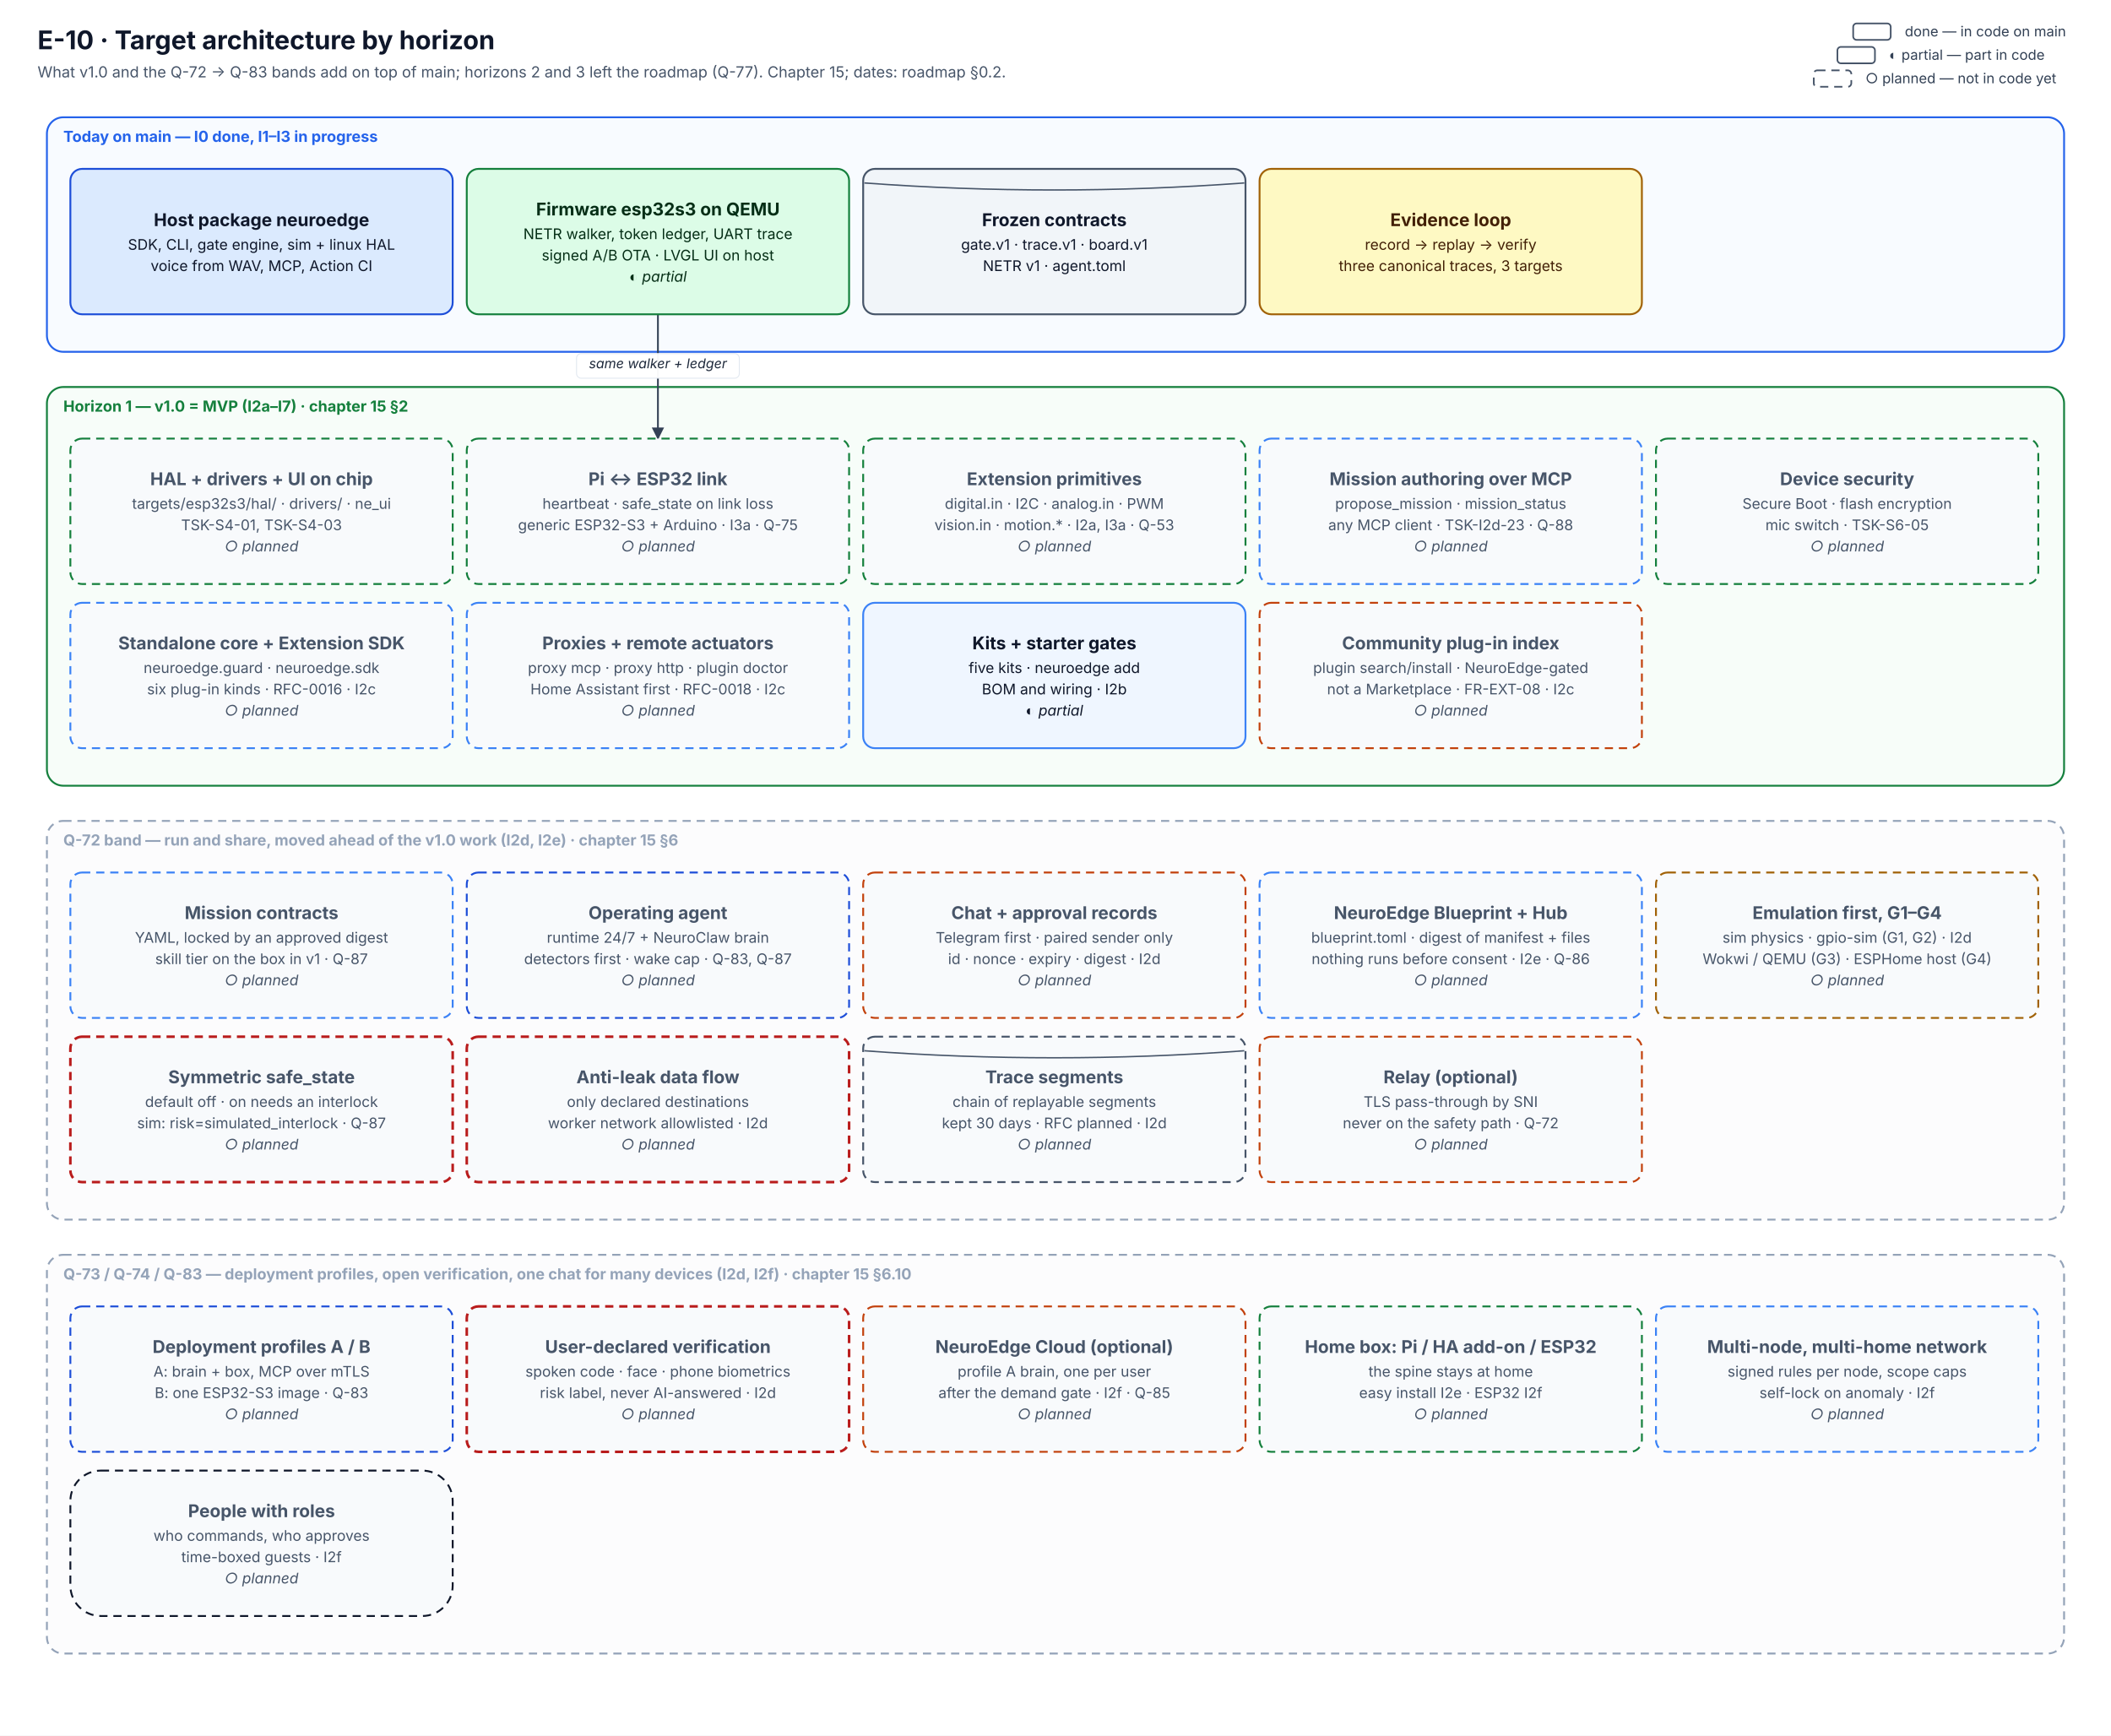
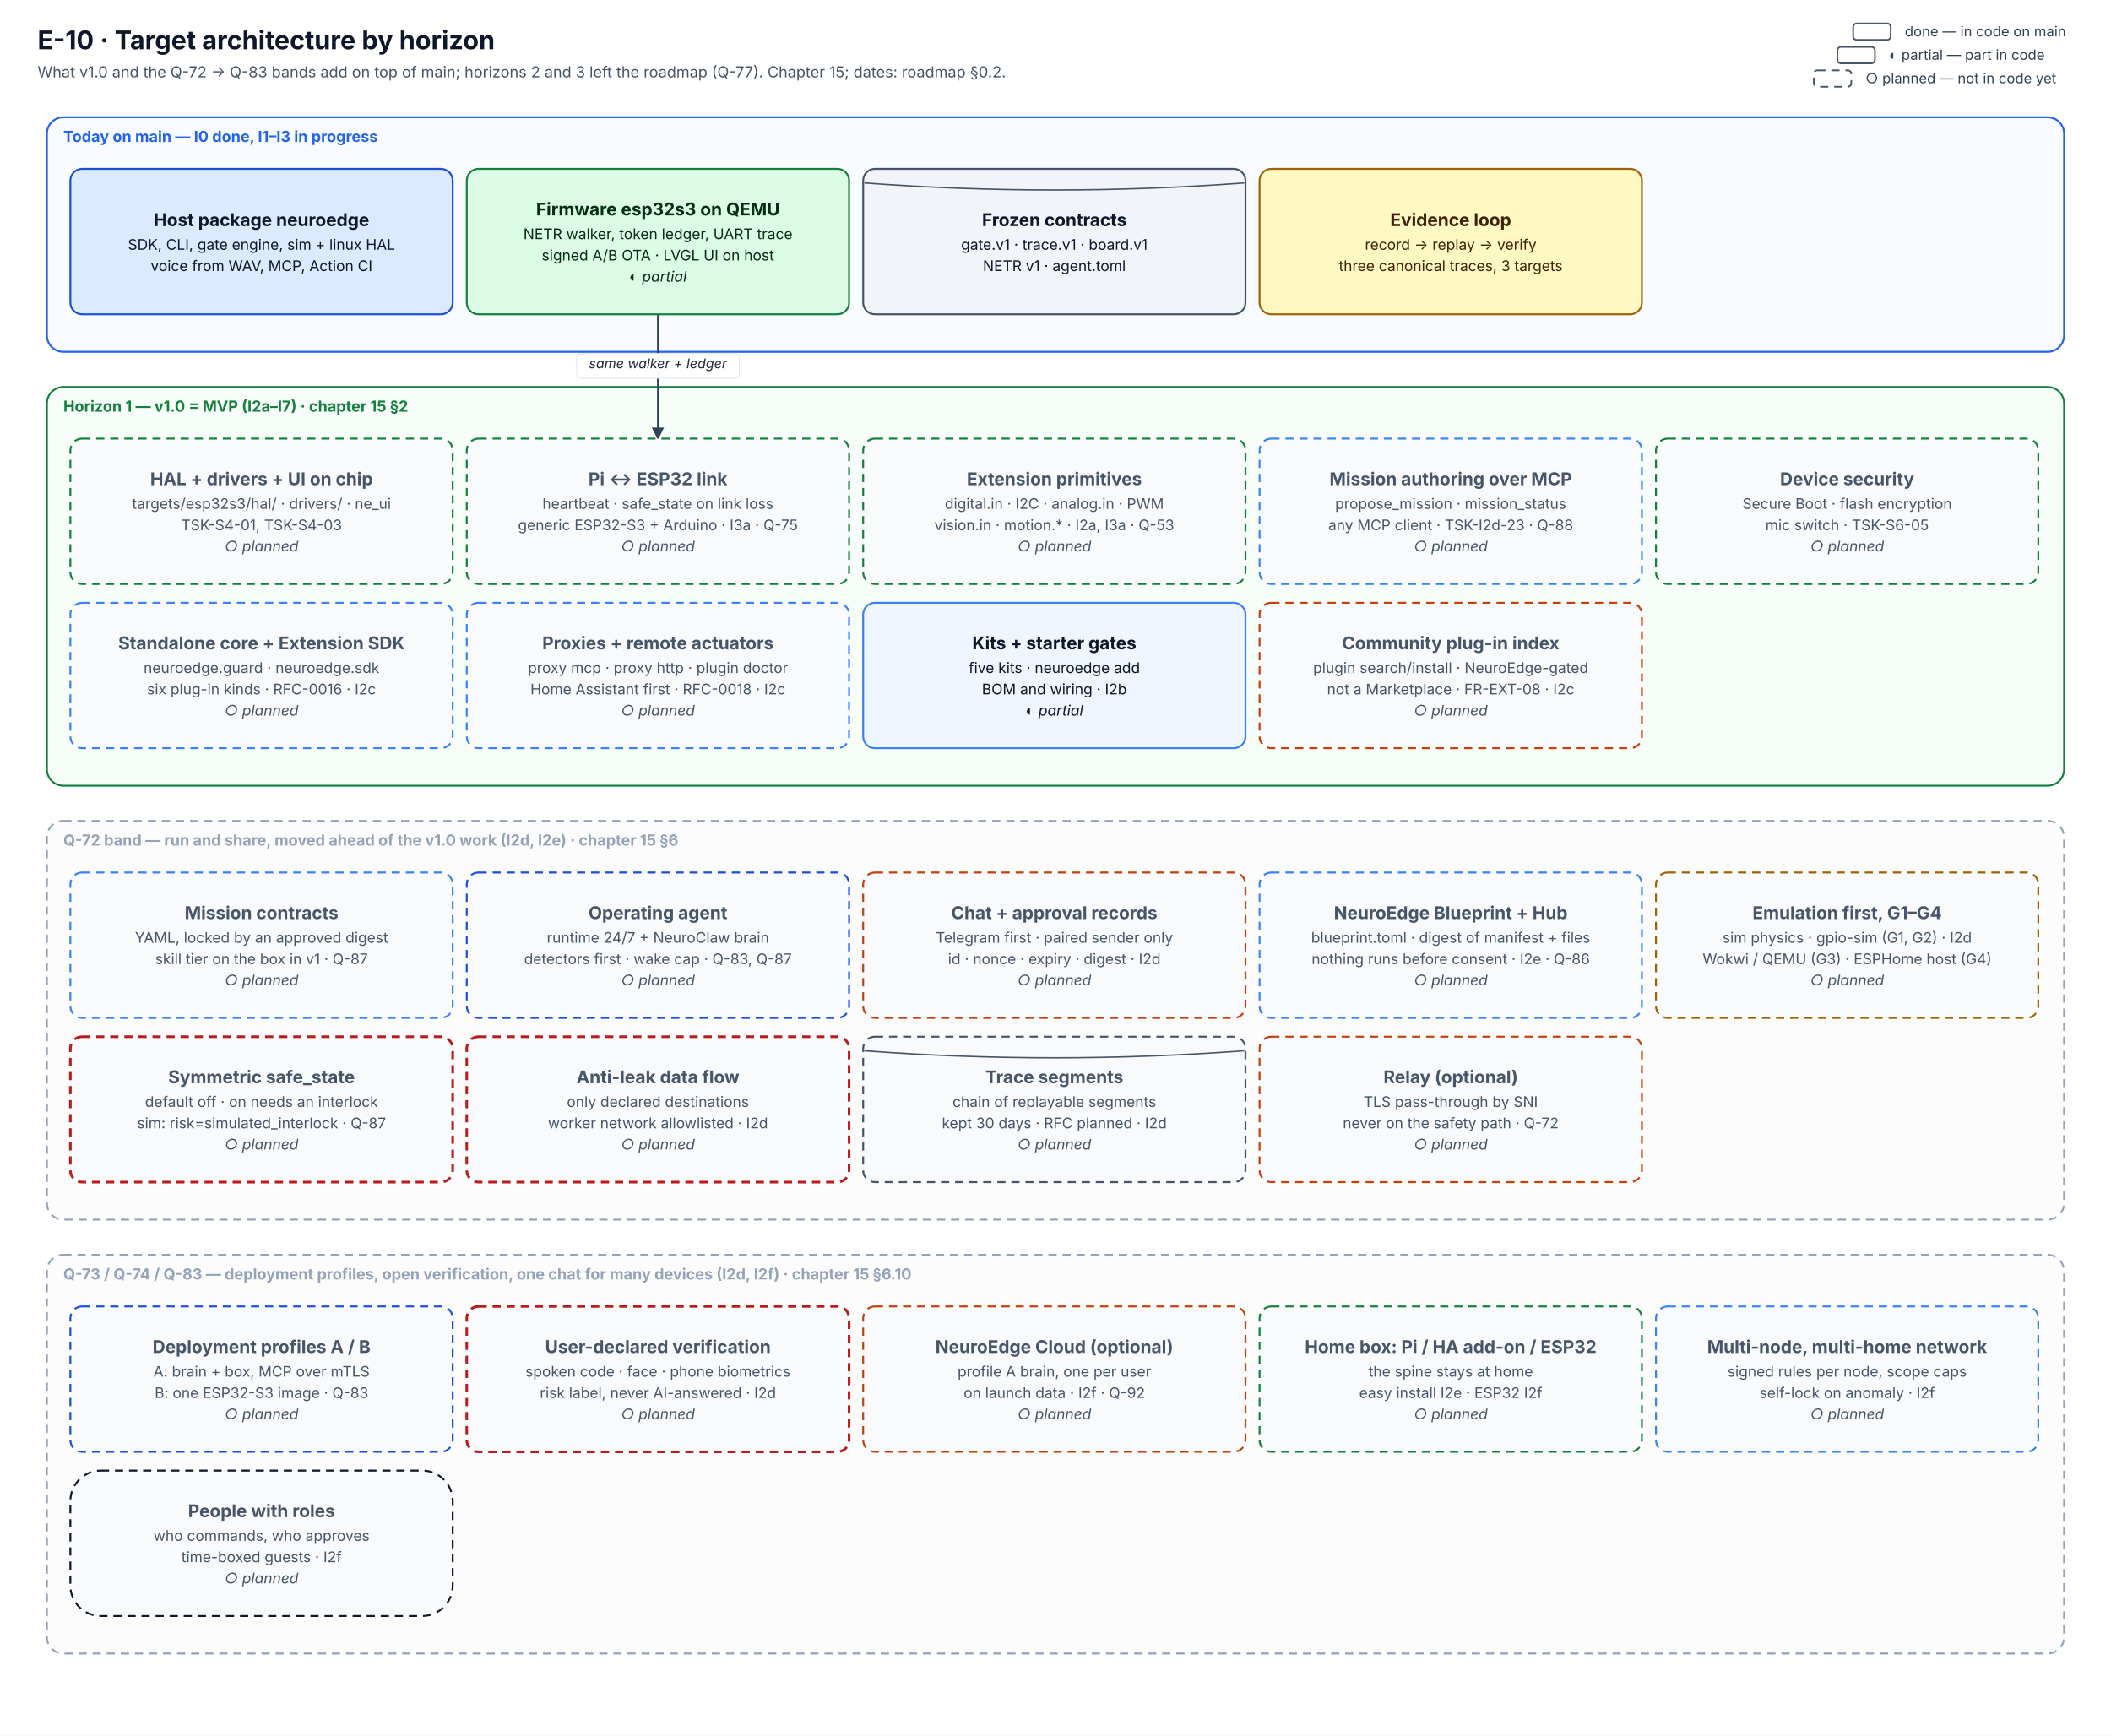
<svg xmlns="http://www.w3.org/2000/svg" viewBox="0 0 1800 1480" width="1800" height="1480" font-family="Inter, 'Segoe UI', system-ui, -apple-system, Roboto, Helvetica, Arial, sans-serif" role="img" aria-labelledby="E-10-target-horizons-title E-10-target-horizons-desc">
  <defs>
    <marker id="arr" viewBox="0 0 10 10" refX="9" refY="5" markerWidth="7" markerHeight="7" orient="auto-start-reverse">
      <path d="M0,0 L10,5 L0,10 z" fill="#334155" />
    </marker>
  </defs>
  <rect width="1800" height="1480" fill="#ffffff" />
  <text x="32.0" y="42.0" font-size="22" fill="#0f172a" text-anchor="start" font-weight="700">E-10 · Target architecture by horizon</text>
  <text x="32.0" y="66.0" font-size="13" fill="#475569" text-anchor="start">What v1.0 and the Q-72 → Q-83 bands add on top of main; horizons 2 and 3 left the roadmap (Q-77). Chapter 15; dates: roadmap §0.2.</text>
  <rect x="40" y="100" width="1720" height="200" rx="14" fill="#f8fbff" stroke="#2563eb" stroke-width="1.6" />
  <text x="54.0" y="121.0" font-size="13" fill="#2563eb" text-anchor="start" font-weight="700">Today on main — I0 done, I1–I3 in progress</text>
  <rect x="40" y="330" width="1720" height="340" rx="14" fill="#f7fdf9" stroke="#15803d" stroke-width="1.6" />
  <text x="54.0" y="351.0" font-size="13" fill="#15803d" text-anchor="start" font-weight="700">Horizon 1 — v1.0 = MVP (I2a–I7) · chapter 15 §2</text>
  <rect x="40" y="700" width="1720" height="340" rx="14" fill="#fcfcfd" stroke="#94a3b8" stroke-width="1.6" stroke-dasharray="7 5" />
  <text x="54.0" y="721.0" font-size="13" fill="#94a3b8" text-anchor="start" font-weight="700">Q-72 band — run and share, moved ahead of the v1.0 work (I2d, I2e) · chapter 15 §6</text>
  <rect x="40" y="1070" width="1720" height="340" rx="14" fill="#fcfcfd" stroke="#94a3b8" stroke-width="1.6" stroke-dasharray="7 5" />
  <text x="54.0" y="1091.0" font-size="13" fill="#94a3b8" text-anchor="start" font-weight="700">Q-73 / Q-74 / Q-83 — deployment profiles, open verification, one chat for many devices (I2d, I2f) · chapter 15 §6.10</text>
  <path d="M561.0,268.0 L561.0,374.0" fill="none" stroke="#334155" stroke-width="1.5" marker-end="url(#arr)" />
  <rect x="60" y="144" width="326" height="124" rx="10" fill="#dbeafe" stroke="#1d4ed8" stroke-width="1.6" />
  <text x="223.0" y="192.8" font-size="15" fill="#0f172a" text-anchor="middle" font-weight="700">Host package neuroedge</text>
  <text x="223.0" y="213.0" font-size="12.5" fill="#0f172a" text-anchor="middle">SDK, CLI, gate engine, sim + linux HAL</text>
  <text x="223.0" y="231.1" font-size="12.5" fill="#0f172a" text-anchor="middle">voice from WAV, MCP, Action CI</text>
  <rect x="398" y="144" width="326" height="124" rx="10" fill="#dcfce7" stroke="#15803d" stroke-width="1.6" />
  <text x="561.0" y="183.7" font-size="15" fill="#052e16" text-anchor="middle" font-weight="700">Firmware esp32s3 on QEMU</text>
  <text x="561.0" y="203.9" font-size="12.5" fill="#052e16" text-anchor="middle">NETR walker, token ledger, UART trace</text>
  <text x="561.0" y="222.1" font-size="12.5" fill="#052e16" text-anchor="middle">signed A/B OTA · LVGL UI on host</text>
  <text x="561.0" y="240.2" font-size="12.5" fill="#052e16" text-anchor="middle" font-style="italic">◐ partial</text>
  <rect x="736" y="144" width="326" height="124" rx="10" fill="#f1f5f9" stroke="#475569" stroke-width="1.6" />
  <path d="M737,156 Q899.0,168 1061,156" fill="none" stroke="#475569" stroke-width="1.2" />
  <text x="899.0" y="192.8" font-size="15" fill="#0f172a" text-anchor="middle" font-weight="700">Frozen contracts</text>
  <text x="899.0" y="213.0" font-size="12.5" fill="#0f172a" text-anchor="middle">gate.v1 · trace.v1 · board.v1</text>
  <text x="899.0" y="231.1" font-size="12.5" fill="#0f172a" text-anchor="middle">NETR v1 · agent.toml</text>
  <rect x="1074" y="144" width="326" height="124" rx="10" fill="#fef9c3" stroke="#a16207" stroke-width="1.6" />
  <text x="1237.0" y="192.8" font-size="15" fill="#422006" text-anchor="middle" font-weight="700">Evidence loop</text>
  <text x="1237.0" y="213.0" font-size="12.5" fill="#422006" text-anchor="middle">record → replay → verify</text>
  <text x="1237.0" y="231.1" font-size="12.5" fill="#422006" text-anchor="middle">three canonical traces, 3 targets</text>
  <rect x="60" y="374" width="326" height="124" rx="10" fill="#f8fafc" stroke="#15803d" stroke-width="1.6" stroke-dasharray="7 5" />
  <text x="223.0" y="413.7" font-size="15" fill="#475569" text-anchor="middle" font-weight="700">HAL + drivers + UI on chip</text>
  <text x="223.0" y="433.9" font-size="12.5" fill="#475569" text-anchor="middle">targets/esp32s3/hal/ · drivers/ · ne_ui</text>
  <text x="223.0" y="452.1" font-size="12.5" fill="#475569" text-anchor="middle">TSK-S4-01, TSK-S4-03</text>
  <text x="223.0" y="470.2" font-size="12.5" fill="#475569" text-anchor="middle" font-style="italic">○ planned</text>
  <rect x="398" y="374" width="326" height="124" rx="10" fill="#f8fafc" stroke="#15803d" stroke-width="1.6" stroke-dasharray="7 5" />
  <text x="561.0" y="413.7" font-size="15" fill="#475569" text-anchor="middle" font-weight="700">Pi ↔ ESP32 link</text>
  <text x="561.0" y="433.9" font-size="12.5" fill="#475569" text-anchor="middle">heartbeat · safe_state on link loss</text>
  <text x="561.0" y="452.1" font-size="12.5" fill="#475569" text-anchor="middle">generic ESP32-S3 + Arduino · I3a · Q-75</text>
  <text x="561.0" y="470.2" font-size="12.5" fill="#475569" text-anchor="middle" font-style="italic">○ planned</text>
  <rect x="736" y="374" width="326" height="124" rx="10" fill="#f8fafc" stroke="#15803d" stroke-width="1.6" stroke-dasharray="7 5" />
  <text x="899.0" y="413.7" font-size="15" fill="#475569" text-anchor="middle" font-weight="700">Extension primitives</text>
  <text x="899.0" y="433.9" font-size="12.5" fill="#475569" text-anchor="middle">digital.in · I2C · analog.in · PWM</text>
  <text x="899.0" y="452.1" font-size="12.5" fill="#475569" text-anchor="middle">vision.in · motion.* · I2a, I3a · Q-53</text>
  <text x="899.0" y="470.2" font-size="12.5" fill="#475569" text-anchor="middle" font-style="italic">○ planned</text>
  <rect x="1074" y="374" width="326" height="124" rx="10" fill="#f8fafc" stroke="#3b82f6" stroke-width="1.6" stroke-dasharray="7 5" />
  <text x="1237.0" y="413.7" font-size="15" fill="#475569" text-anchor="middle" font-weight="700">Mission authoring over MCP</text>
  <text x="1237.0" y="433.9" font-size="12.5" fill="#475569" text-anchor="middle">propose_mission · mission_status</text>
  <text x="1237.0" y="452.1" font-size="12.5" fill="#475569" text-anchor="middle">any MCP client · TSK-I2d-23 · Q-88</text>
  <text x="1237.0" y="470.2" font-size="12.5" fill="#475569" text-anchor="middle" font-style="italic">○ planned</text>
  <rect x="1412" y="374" width="326" height="124" rx="10" fill="#f8fafc" stroke="#15803d" stroke-width="1.6" stroke-dasharray="7 5" />
  <text x="1575.0" y="413.7" font-size="15" fill="#475569" text-anchor="middle" font-weight="700">Device security</text>
  <text x="1575.0" y="433.9" font-size="12.5" fill="#475569" text-anchor="middle">Secure Boot · flash encryption</text>
  <text x="1575.0" y="452.1" font-size="12.5" fill="#475569" text-anchor="middle">mic switch · TSK-S6-05</text>
  <text x="1575.0" y="470.2" font-size="12.5" fill="#475569" text-anchor="middle" font-style="italic">○ planned</text>
  <rect x="60" y="514" width="326" height="124" rx="10" fill="#f8fafc" stroke="#3b82f6" stroke-width="1.6" stroke-dasharray="7 5" />
  <text x="223.0" y="553.7" font-size="15" fill="#475569" text-anchor="middle" font-weight="700">Standalone core + Extension SDK</text>
  <text x="223.0" y="573.9" font-size="12.5" fill="#475569" text-anchor="middle">neuroedge.guard · neuroedge.sdk</text>
  <text x="223.0" y="592.1" font-size="12.5" fill="#475569" text-anchor="middle">six plug-in kinds · RFC-0016 · I2c</text>
  <text x="223.0" y="610.2" font-size="12.5" fill="#475569" text-anchor="middle" font-style="italic">○ planned</text>
  <rect x="398" y="514" width="326" height="124" rx="10" fill="#f8fafc" stroke="#3b82f6" stroke-width="1.6" stroke-dasharray="7 5" />
  <text x="561.0" y="553.7" font-size="15" fill="#475569" text-anchor="middle" font-weight="700">Proxies + remote actuators</text>
  <text x="561.0" y="573.9" font-size="12.5" fill="#475569" text-anchor="middle">proxy mcp · proxy http · plugin doctor</text>
  <text x="561.0" y="592.1" font-size="12.5" fill="#475569" text-anchor="middle">Home Assistant first · RFC-0018 · I2c</text>
  <text x="561.0" y="610.2" font-size="12.5" fill="#475569" text-anchor="middle" font-style="italic">○ planned</text>
  <rect x="736" y="514" width="326" height="124" rx="10" fill="#eff6ff" stroke="#3b82f6" stroke-width="1.6" />
  <text x="899.0" y="553.7" font-size="15" fill="#0f172a" text-anchor="middle" font-weight="700">Kits + starter gates</text>
  <text x="899.0" y="573.9" font-size="12.5" fill="#0f172a" text-anchor="middle">five kits · neuroedge add</text>
  <text x="899.0" y="592.1" font-size="12.5" fill="#0f172a" text-anchor="middle">BOM and wiring · I2b</text>
  <text x="899.0" y="610.2" font-size="12.5" fill="#0f172a" text-anchor="middle" font-style="italic">◐ partial</text>
  <rect x="1074" y="514" width="326" height="124" rx="10" fill="#f8fafc" stroke="#c2410c" stroke-width="1.6" stroke-dasharray="7 5" />
  <text x="1237.0" y="553.7" font-size="15" fill="#475569" text-anchor="middle" font-weight="700">Community plug-in index</text>
  <text x="1237.0" y="573.9" font-size="12.5" fill="#475569" text-anchor="middle">plugin search/install · NeuroEdge-gated</text>
  <text x="1237.0" y="592.1" font-size="12.5" fill="#475569" text-anchor="middle">not a Marketplace · FR-EXT-08 · I2c</text>
  <text x="1237.0" y="610.2" font-size="12.5" fill="#475569" text-anchor="middle" font-style="italic">○ planned</text>
  <rect x="60" y="744" width="326" height="124" rx="10" fill="#f8fafc" stroke="#3b82f6" stroke-width="1.6" stroke-dasharray="7 5" />
  <text x="223.0" y="783.7" font-size="15" fill="#475569" text-anchor="middle" font-weight="700">Mission contracts</text>
  <text x="223.0" y="803.9" font-size="12.5" fill="#475569" text-anchor="middle">YAML, locked by an approved digest</text>
  <text x="223.0" y="822.1" font-size="12.5" fill="#475569" text-anchor="middle">skill tier on the box in v1 · Q-87</text>
  <text x="223.0" y="840.2" font-size="12.5" fill="#475569" text-anchor="middle" font-style="italic">○ planned</text>
  <rect x="398" y="744" width="326" height="124" rx="10" fill="#f8fafc" stroke="#1d4ed8" stroke-width="1.6" stroke-dasharray="7 5" />
  <text x="561.0" y="783.7" font-size="15" fill="#475569" text-anchor="middle" font-weight="700">Operating agent</text>
  <text x="561.0" y="803.9" font-size="12.5" fill="#475569" text-anchor="middle">runtime 24/7 + NeuroClaw brain</text>
  <text x="561.0" y="822.1" font-size="12.5" fill="#475569" text-anchor="middle">detectors first · wake cap · Q-83, Q-87</text>
  <text x="561.0" y="840.2" font-size="12.5" fill="#475569" text-anchor="middle" font-style="italic">○ planned</text>
  <rect x="736" y="744" width="326" height="124" rx="10" fill="#f8fafc" stroke="#c2410c" stroke-width="1.6" stroke-dasharray="7 5" />
  <text x="899.0" y="783.7" font-size="15" fill="#475569" text-anchor="middle" font-weight="700">Chat + approval records</text>
  <text x="899.0" y="803.9" font-size="12.5" fill="#475569" text-anchor="middle">Telegram first · paired sender only</text>
  <text x="899.0" y="822.1" font-size="12.5" fill="#475569" text-anchor="middle">id · nonce · expiry · digest · I2d</text>
  <text x="899.0" y="840.2" font-size="12.5" fill="#475569" text-anchor="middle" font-style="italic">○ planned</text>
  <rect x="1074" y="744" width="326" height="124" rx="10" fill="#f8fafc" stroke="#3b82f6" stroke-width="1.6" stroke-dasharray="7 5" />
  <text x="1237.0" y="783.7" font-size="15" fill="#475569" text-anchor="middle" font-weight="700">NeuroEdge Blueprint + Hub</text>
  <text x="1237.0" y="803.9" font-size="12.5" fill="#475569" text-anchor="middle">blueprint.toml · digest of manifest + files</text>
  <text x="1237.0" y="822.1" font-size="12.5" fill="#475569" text-anchor="middle">nothing runs before consent · I2e · Q-86</text>
  <text x="1237.0" y="840.2" font-size="12.5" fill="#475569" text-anchor="middle" font-style="italic">○ planned</text>
  <rect x="1412" y="744" width="326" height="124" rx="10" fill="#f8fafc" stroke="#a16207" stroke-width="1.6" stroke-dasharray="7 5" />
  <text x="1575.0" y="783.7" font-size="15" fill="#475569" text-anchor="middle" font-weight="700">Emulation first, G1–G4</text>
  <text x="1575.0" y="803.9" font-size="12.5" fill="#475569" text-anchor="middle">sim physics · gpio-sim (G1, G2) · I2d</text>
  <text x="1575.0" y="822.1" font-size="12.5" fill="#475569" text-anchor="middle">Wokwi / QEMU (G3) · ESPHome host (G4)</text>
  <text x="1575.0" y="840.2" font-size="12.5" fill="#475569" text-anchor="middle" font-style="italic">○ planned</text>
  <rect x="60" y="884" width="326" height="124" rx="10" fill="#f8fafc" stroke="#b91c1c" stroke-width="2.2" stroke-dasharray="7 5" />
  <text x="223.0" y="923.7" font-size="15" fill="#475569" text-anchor="middle" font-weight="700">Symmetric safe_state</text>
  <text x="223.0" y="943.9" font-size="12.5" fill="#475569" text-anchor="middle">default off · on needs an interlock</text>
  <text x="223.0" y="962.1" font-size="12.5" fill="#475569" text-anchor="middle">sim: risk=simulated_interlock · Q-87</text>
  <text x="223.0" y="980.2" font-size="12.5" fill="#475569" text-anchor="middle" font-style="italic">○ planned</text>
  <rect x="398" y="884" width="326" height="124" rx="10" fill="#f8fafc" stroke="#b91c1c" stroke-width="2.2" stroke-dasharray="7 5" />
  <text x="561.0" y="923.7" font-size="15" fill="#475569" text-anchor="middle" font-weight="700">Anti-leak data flow</text>
  <text x="561.0" y="943.9" font-size="12.5" fill="#475569" text-anchor="middle">only declared destinations</text>
  <text x="561.0" y="962.1" font-size="12.5" fill="#475569" text-anchor="middle">worker network allowlisted · I2d</text>
  <text x="561.0" y="980.2" font-size="12.5" fill="#475569" text-anchor="middle" font-style="italic">○ planned</text>
  <rect x="736" y="884" width="326" height="124" rx="10" fill="#f8fafc" stroke="#475569" stroke-width="1.6" stroke-dasharray="7 5" />
  <path d="M737,896 Q899.0,908 1061,896" fill="none" stroke="#475569" stroke-width="1.2" />
  <text x="899.0" y="923.7" font-size="15" fill="#475569" text-anchor="middle" font-weight="700">Trace segments</text>
  <text x="899.0" y="943.9" font-size="12.5" fill="#475569" text-anchor="middle">chain of replayable segments</text>
  <text x="899.0" y="962.1" font-size="12.5" fill="#475569" text-anchor="middle">kept 30 days · RFC planned · I2d</text>
  <text x="899.0" y="980.2" font-size="12.5" fill="#475569" text-anchor="middle" font-style="italic">○ planned</text>
  <rect x="1074" y="884" width="326" height="124" rx="10" fill="#f8fafc" stroke="#c2410c" stroke-width="1.6" stroke-dasharray="7 5" />
  <text x="1237.0" y="923.7" font-size="15" fill="#475569" text-anchor="middle" font-weight="700">Relay (optional)</text>
  <text x="1237.0" y="943.9" font-size="12.5" fill="#475569" text-anchor="middle">TLS pass-through by SNI</text>
  <text x="1237.0" y="962.1" font-size="12.5" fill="#475569" text-anchor="middle">never on the safety path · Q-72</text>
  <text x="1237.0" y="980.2" font-size="12.5" fill="#475569" text-anchor="middle" font-style="italic">○ planned</text>
  <rect x="60" y="1114" width="326" height="124" rx="10" fill="#f8fafc" stroke="#1d4ed8" stroke-width="1.6" stroke-dasharray="7 5" />
  <text x="223.0" y="1153.7" font-size="15" fill="#475569" text-anchor="middle" font-weight="700">Deployment profiles A / B</text>
  <text x="223.0" y="1173.9" font-size="12.5" fill="#475569" text-anchor="middle">A: brain + box, MCP over mTLS</text>
  <text x="223.0" y="1192.1" font-size="12.5" fill="#475569" text-anchor="middle">B: one ESP32-S3 image · Q-83</text>
  <text x="223.0" y="1210.2" font-size="12.5" fill="#475569" text-anchor="middle" font-style="italic">○ planned</text>
  <rect x="398" y="1114" width="326" height="124" rx="10" fill="#f8fafc" stroke="#b91c1c" stroke-width="2.2" stroke-dasharray="7 5" />
  <text x="561.0" y="1153.7" font-size="15" fill="#475569" text-anchor="middle" font-weight="700">User-declared verification</text>
  <text x="561.0" y="1173.9" font-size="12.5" fill="#475569" text-anchor="middle">spoken code · face · phone biometrics</text>
  <text x="561.0" y="1192.1" font-size="12.5" fill="#475569" text-anchor="middle">risk label, never AI-answered · I2d</text>
  <text x="561.0" y="1210.2" font-size="12.5" fill="#475569" text-anchor="middle" font-style="italic">○ planned</text>
  <rect x="736" y="1114" width="326" height="124" rx="10" fill="#f8fafc" stroke="#c2410c" stroke-width="1.6" stroke-dasharray="7 5" />
  <text x="899.0" y="1153.7" font-size="15" fill="#475569" text-anchor="middle" font-weight="700">NeuroEdge Cloud (optional)</text>
  <text x="899.0" y="1173.9" font-size="12.5" fill="#475569" text-anchor="middle">profile A brain, one per user</text>
-   <text x="899.0" y="1192.1" font-size="12.5" fill="#475569" text-anchor="middle">after the demand gate · I2f · Q-85</text>
+   <text x="899.0" y="1192.1" font-size="12.5" fill="#475569" text-anchor="middle">on launch data · I2f · Q-92</text>
  <text x="899.0" y="1210.2" font-size="12.5" fill="#475569" text-anchor="middle" font-style="italic">○ planned</text>
  <rect x="1074" y="1114" width="326" height="124" rx="10" fill="#f8fafc" stroke="#15803d" stroke-width="1.6" stroke-dasharray="7 5" />
  <text x="1237.0" y="1153.7" font-size="15" fill="#475569" text-anchor="middle" font-weight="700">Home box: Pi / HA add-on / ESP32</text>
  <text x="1237.0" y="1173.9" font-size="12.5" fill="#475569" text-anchor="middle">the spine stays at home</text>
  <text x="1237.0" y="1192.1" font-size="12.5" fill="#475569" text-anchor="middle">easy install I2e · ESP32 I2f</text>
  <text x="1237.0" y="1210.2" font-size="12.5" fill="#475569" text-anchor="middle" font-style="italic">○ planned</text>
  <rect x="1412" y="1114" width="326" height="124" rx="10" fill="#f8fafc" stroke="#3b82f6" stroke-width="1.6" stroke-dasharray="7 5" />
  <text x="1575.0" y="1153.7" font-size="15" fill="#475569" text-anchor="middle" font-weight="700">Multi-node, multi-home network</text>
  <text x="1575.0" y="1173.9" font-size="12.5" fill="#475569" text-anchor="middle">signed rules per node, scope caps</text>
  <text x="1575.0" y="1192.1" font-size="12.5" fill="#475569" text-anchor="middle">self-lock on anomaly · I2f</text>
  <text x="1575.0" y="1210.2" font-size="12.5" fill="#475569" text-anchor="middle" font-style="italic">○ planned</text>
  <rect x="60" y="1254" width="326" height="124" rx="26" fill="#f8fafc" stroke="#0f172a" stroke-width="1.6" stroke-dasharray="7 5" />
  <text x="223.0" y="1293.7" font-size="15" fill="#475569" text-anchor="middle" font-weight="700">People with roles</text>
  <text x="223.0" y="1313.9" font-size="12.5" fill="#475569" text-anchor="middle">who commands, who approves</text>
  <text x="223.0" y="1332.1" font-size="12.5" fill="#475569" text-anchor="middle">time-boxed guests · I2f</text>
  <text x="223.0" y="1350.2" font-size="12.5" fill="#475569" text-anchor="middle" font-style="italic">○ planned</text>
  <rect x="491.6" y="301.5" width="138.8" height="21.0" rx="4" fill="#ffffff" fill-opacity="0.96" stroke="#e2e8f0" stroke-width="0.8" />
  <text x="561.0" y="314.0" font-size="11.5" fill="#1e293b" text-anchor="middle" font-style="italic">same walker + ledger</text>
  <rect x="1546.56" y="60" width="32" height="14" rx="3" fill="#ffffff" stroke="#475569" stroke-width="1.4" stroke-dasharray="7 5" />
  <text x="1590.6" y="71.0" font-size="12" fill="#334155" text-anchor="start">○ planned — not in code yet</text>
  <rect x="1566.72" y="40" width="32" height="14" rx="3" fill="#ffffff" stroke="#475569" stroke-width="1.4" />
  <text x="1610.7" y="51.0" font-size="12" fill="#334155" text-anchor="start">◐ partial — part in code</text>
  <rect x="1580.16" y="20" width="32" height="14" rx="3" fill="#ffffff" stroke="#475569" stroke-width="1.4" />
  <text x="1624.2" y="31.0" font-size="12" fill="#334155" text-anchor="start">done — in code on main</text>
</svg>
